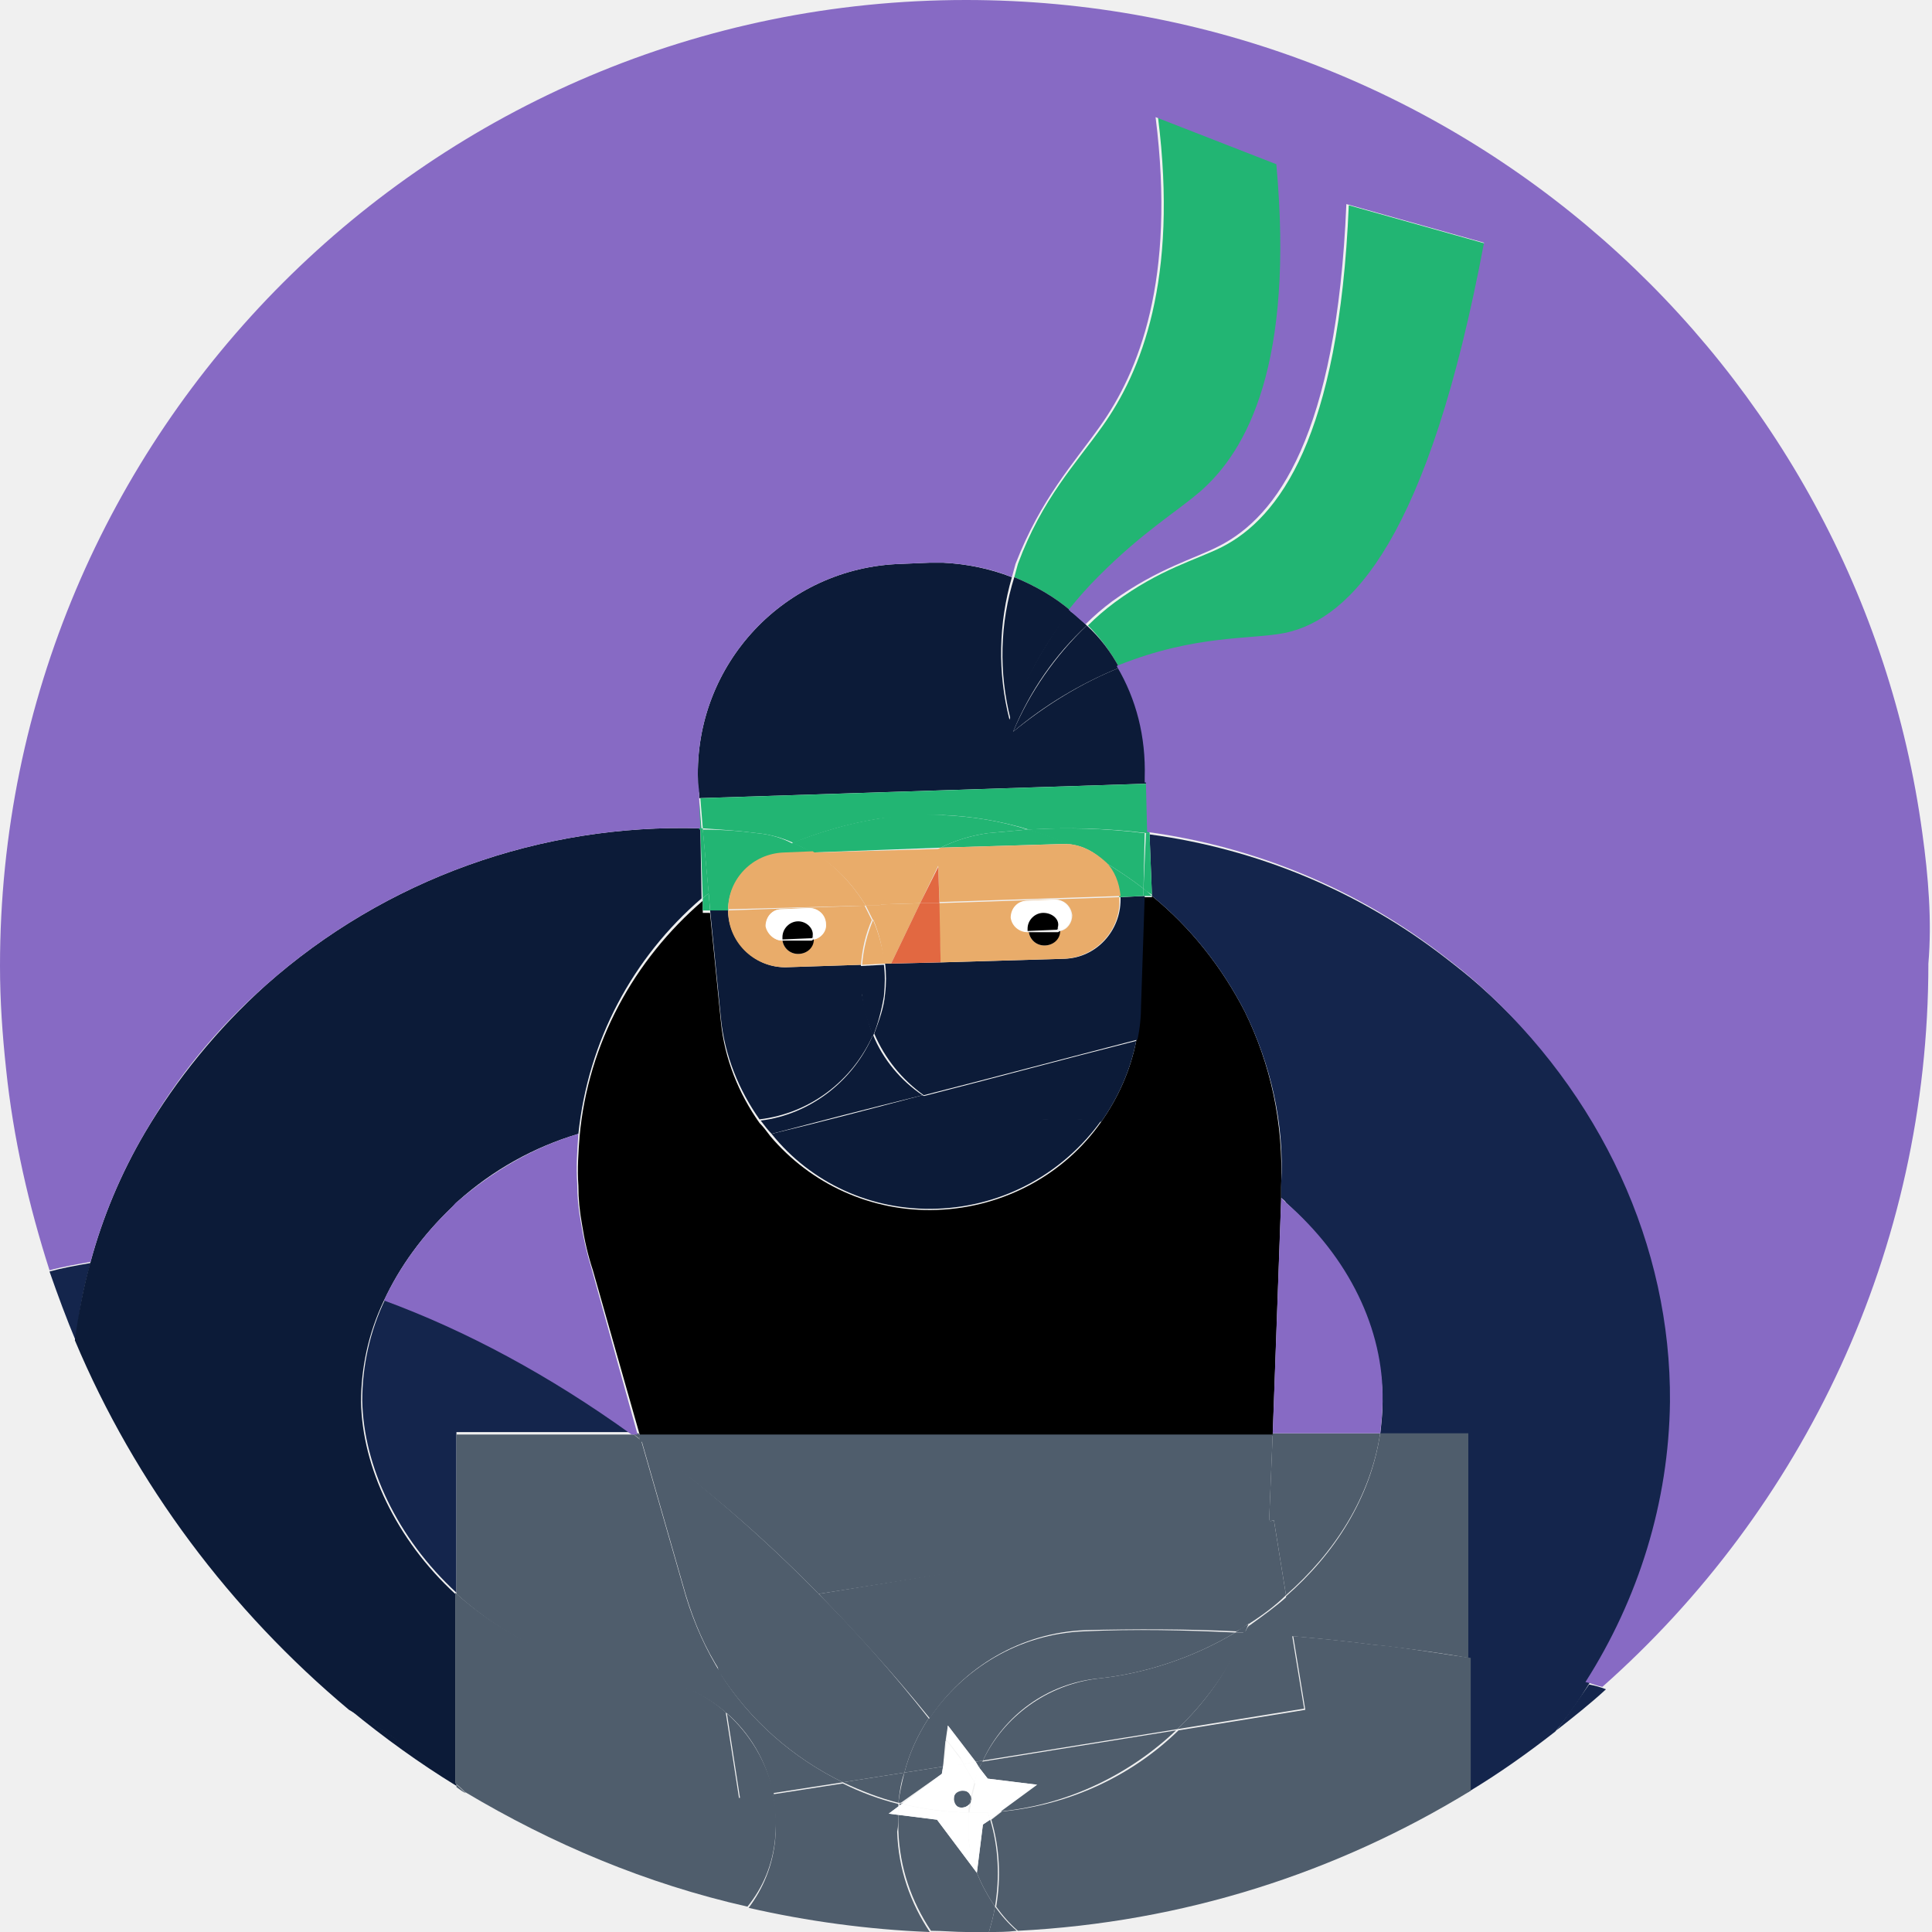
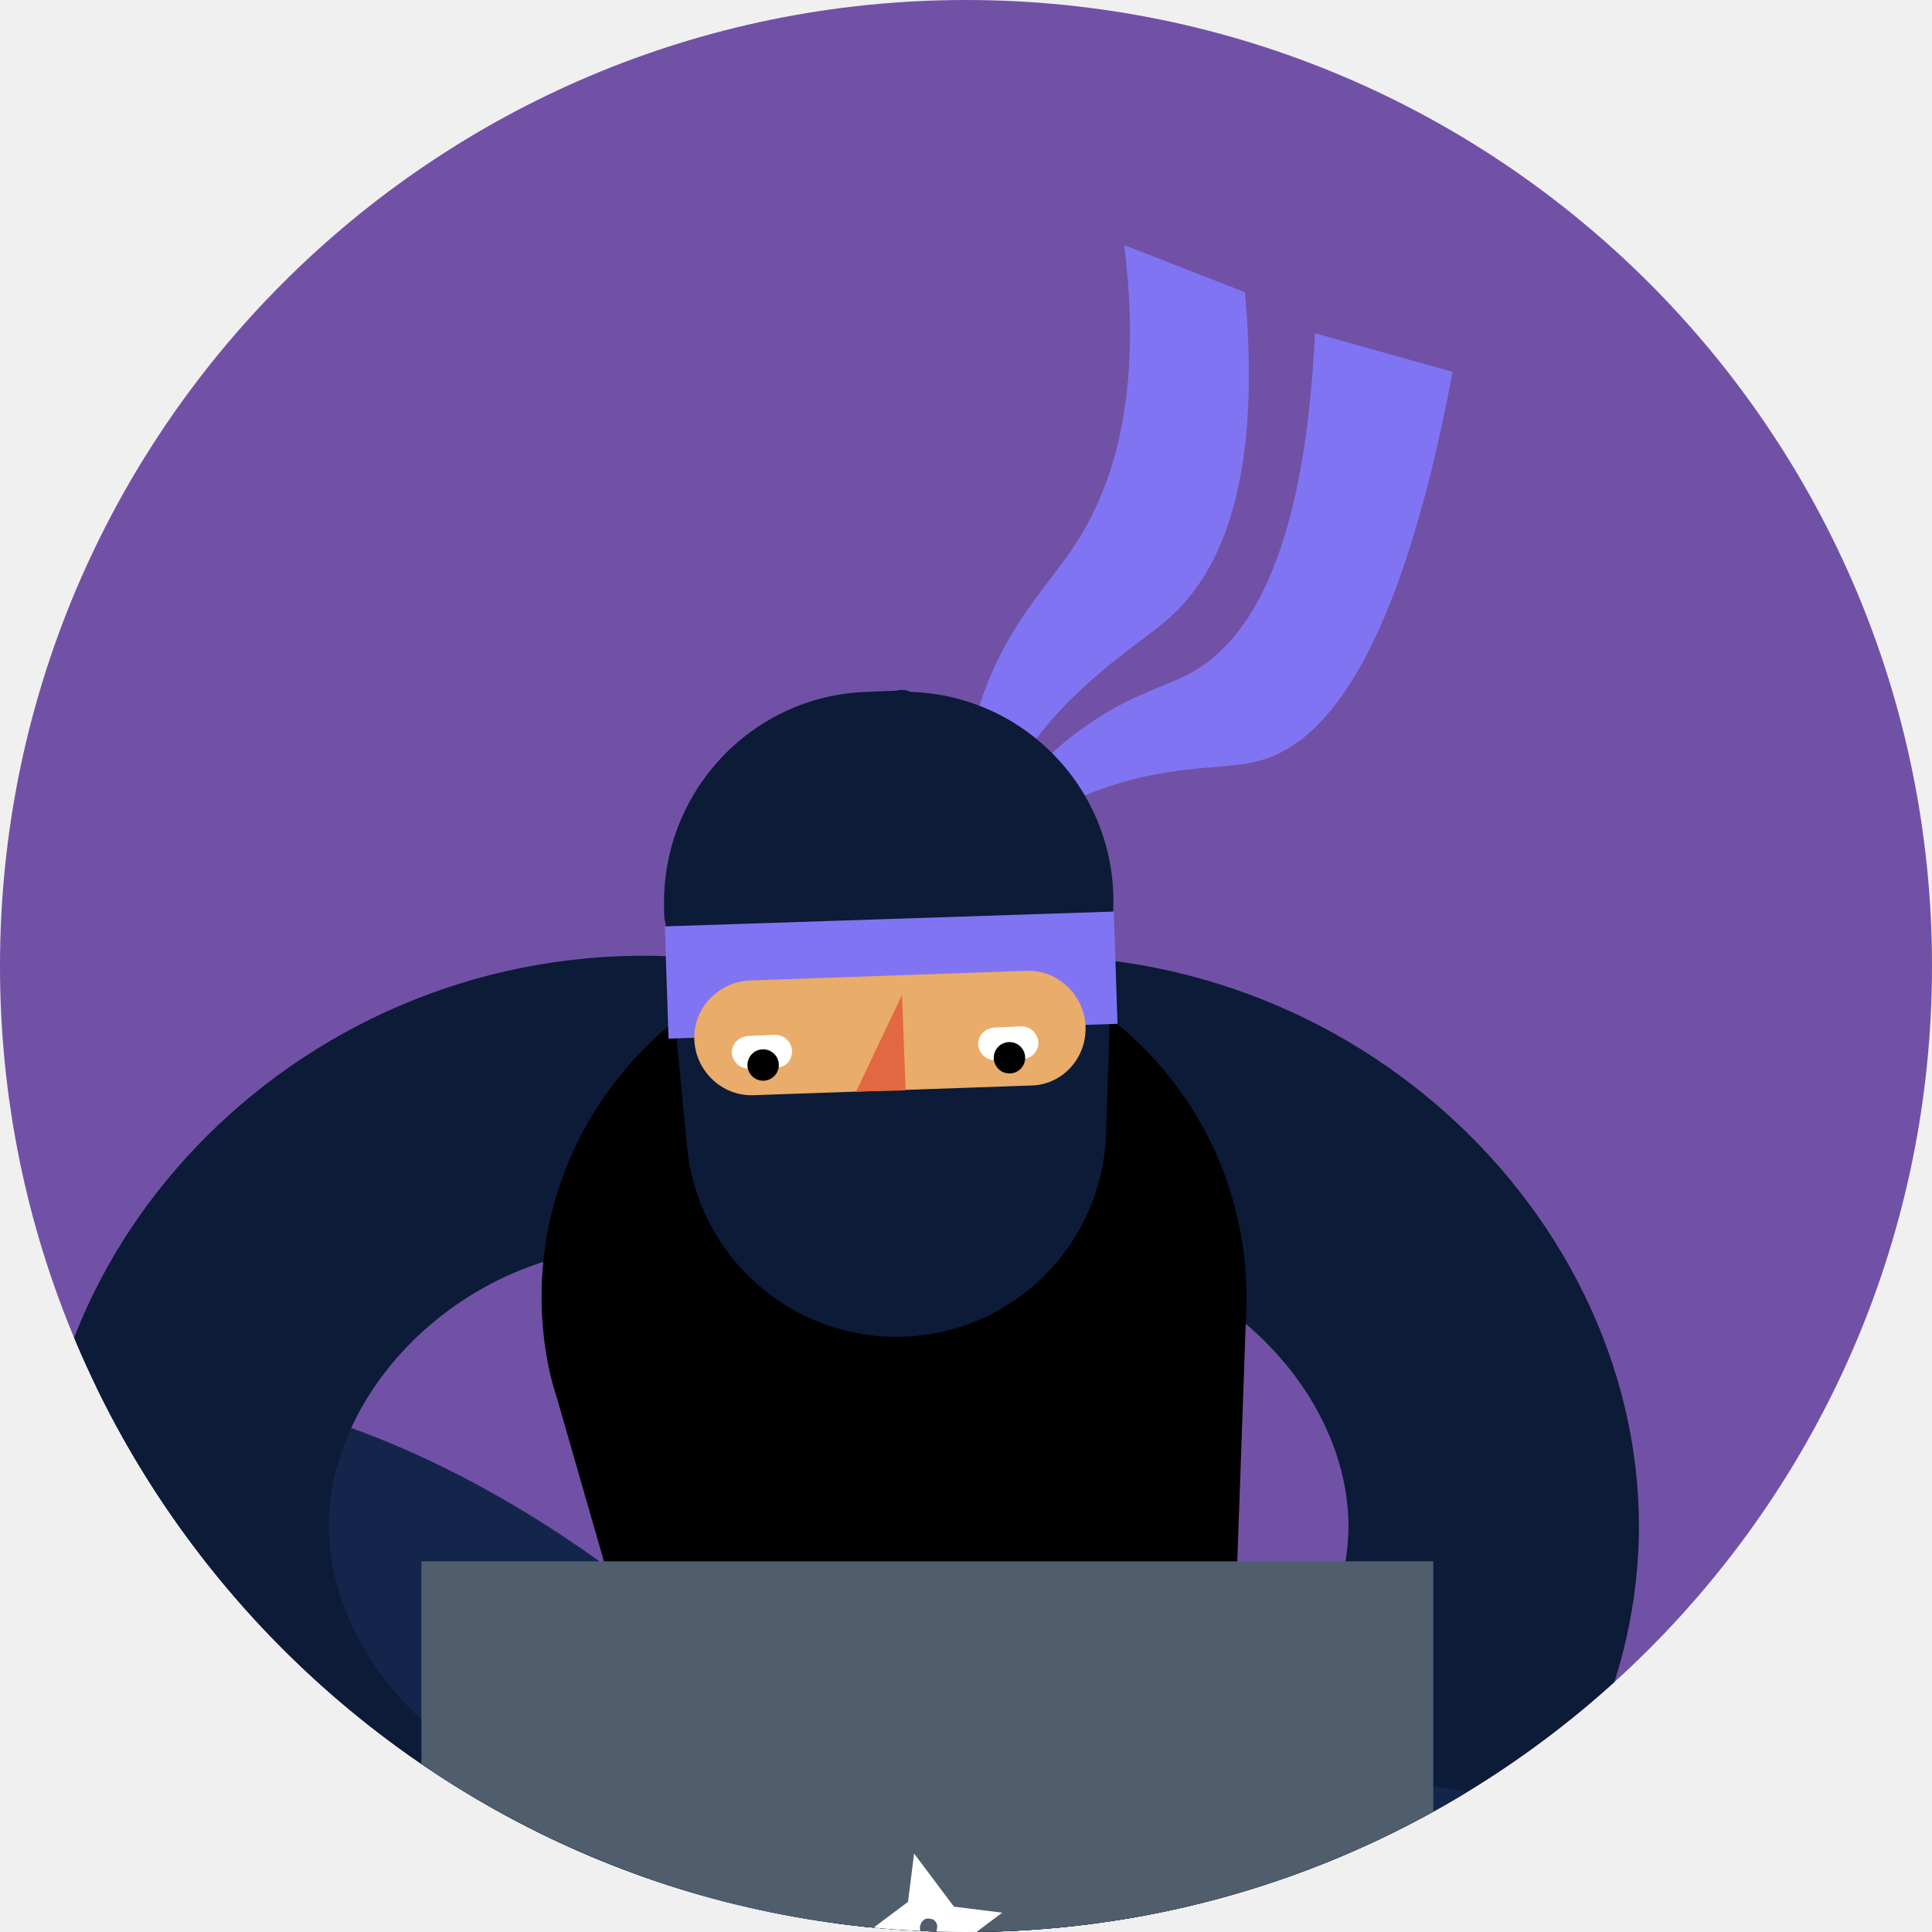
- <svg xmlns="http://www.w3.org/2000/svg" version="1.1" id="Layer_3" x="0px" y="0px" viewBox="0 0 160 160" style="enable-background:new 0 0 160 160;" xml:space="preserve">
+ <svg xmlns="http://www.w3.org/2000/svg" xmlns:xlink="http://www.w3.org/1999/xlink" version="1.1" x="0px" y="0px" viewBox="0 0 160 160" style="enable-background:new 0 0 160 160;" xml:space="preserve">
  <style type="text/css">
-     .st0{fill:#14254C;}
-     .st1{fill:#0C1B38;}
-     .st2{fill:#22B573;}
-     .st3{fill:#E9AC6A;}
-     .st4{fill:#E26841;}
-     .st5{fill:#FFFFFF;}
-     .st6{fill:#4F5D6C;}
-     .st7{enable-background:new    ;}
-     .st8{fill:#876AC4;enable-background:new    ;}
-   </style>
+ 	.st0{fill:#7151A5;}
+ 	.st1{clip-path:url(#SVGID_00000085229526341131654400000004417426641889320888_);}
+ 	.st2{fill:none;stroke:#14254C;stroke-width:32.077;stroke-linecap:round;stroke-linejoin:round;}
+ 	.st3{fill:none;stroke:#0C1B38;stroke-width:24.058;stroke-linecap:round;stroke-miterlimit:10;}
+ 	.st4{fill:#8174F2;}
+ 	.st5{fill:#0C1B38;}
+ 	.st6{fill:#E9AC6A;}
+ 	.st7{fill:#E26841;}
+ 	.st8{fill:#FFFFFF;}
+ 	.st9{fill:#4F5D6C;}
+ </style>
+   <circle class="st0" cx="80" cy="80" r="80" />
  <g>
-     <path class="st0" d="M52.4,118.7c-6.8-4.9-13.7-8.6-20.5-11.1c-1.3,2.7-1.9,5.6-1.9,8.4c0.1,5.4,2.9,11.4,7.8,15.9v-13.3H52.4z" />
-     <path class="st0" d="M7.5,104.6c-1.2,0.2-2.3,0.4-3.4,0.7c0.7,2,1.4,3.9,2.2,5.8C6.5,108.8,6.9,106.7,7.5,104.6z" />
-     <path class="st1" d="M29,141.6c2.8,2.3,5.7,4.4,8.8,6.3v-0.2C34.7,145.2,31.7,143.2,29,141.6z" />
-     <path class="st1" d="M58,68.6c-13.2-0.4-26.1,4.2-36,13c-4,3.6-7.4,7.8-10,12.2c-2,3.4-3.5,7-4.5,10.7c-0.6,2.1-1,4.3-1.3,6.5         c5,11.9,12.9,22.4,22.7,30.6c2.8,1.6,5.7,3.6,8.8,6.2V132c-4.9-4.5-7.7-10.5-7.8-15.9c0-2.8,0.6-5.7,1.9-8.4         c1.3-2.8,3.2-5.4,5.6-7.7c0.2-0.2,0.3-0.3,0.5-0.5c2.9-2.6,6.3-4.5,10-5.6c0.8-7.7,4.5-14.6,10.2-19.5L58,68.6z" />
-     <path d="M103.1,83.8c-1.9-3.7-4.5-7-7.7-9.6l0,0.1l-0.7,0l-0.3,9c0,1-0.2,1.9-0.3,2.9c-0.5,2.5-1.5,4.7-2.9,6.7         c-3,4.3-8,7.1-13.6,7.3c-5.5,0.2-10.5-2.2-13.8-6.1c-0.3-0.4-0.6-0.8-0.9-1.1c-1.7-2.4-2.9-5.3-3.2-8.4l-0.9-9l-0.6,0l0-1         c-5.7,4.9-9.5,11.8-10.2,19.5c-0.1,1.3-0.2,2.7-0.1,4.1c0,1.1,0.1,2.1,0.3,3.2c0.2,1.3,0.5,2.6,0.9,3.8l3.9,13.7h52.4l0.7-19.5         l0-1.1C106.3,92.9,105.2,88.1,103.1,83.8z" />
-     <path class="st0" d="M128.9,143.3c1.4-1.1,2.8-2.2,4.1-3.4c-0.5-0.2-0.9-0.3-1.4-0.4C130.7,140.8,129.8,142.1,128.9,143.3z" />
-     <path class="st0" d="M122.5,81.6c-0.9-0.8-1.8-1.5-2.7-2.2c-7.2-5.6-15.7-9.1-24.6-10.3l0.2,5.1c3.2,2.6,5.8,5.9,7.7,9.6         c2.1,4.3,3.3,9.2,3,14.3l0,1.1c0.1,0.1,0.3,0.2,0.4,0.4c5.1,4.6,8,10.6,8,16.5c0,0.9-0.1,1.8-0.2,2.7h7.3v18.6v11         c2.5-1.5,4.9-3.2,7.2-5c1-1.2,1.9-2.5,2.7-3.8c4.4-6.9,6.9-14.9,7-23.2C138.7,103.4,132.9,90.8,122.5,81.6z" />
-     <path class="st2" d="M92.7,55.3c0,0,0.1,0,0.1-0.1v0c6.5-2.6,11-2,13.9-2.7c5.4-1.2,11.8-7.9,16.4-32.3L111.7,17         c-0.8,19.2-5.8,25.9-10.5,28.3c-2.2,1.1-5.1,1.8-8.9,4.6c-0.8,0.6-1.5,1.2-2.2,1.9C91.1,52.8,92,54,92.7,55.3z" />
-     <path class="st2" d="M91.2,47.7c3.7-3.7,6.3-5.2,8.4-7c4-3.4,7.8-10.6,6.3-27.1h0l-10-3.9c1.7,13.5-1.4,21.1-4.6,25.6         c-2.2,3.1-5,6-7,11.4c-0.1,0.4-0.2,0.7-0.3,1.1c1.7,0.7,3.3,1.6,4.7,2.8C89.4,49.6,90.3,48.6,91.2,47.7z" />
-     <path class="st1" d="M95,64.5c0.1-3.3-0.8-6.5-2.3-9.2c-3.2,1.3-6.1,3.1-8.8,5.3c1.4-3.4,3.5-6.4,6.1-8.8c-0.4-0.4-0.9-0.9-1.4-1.2         c-2.1,2.7-3.8,5.8-5,9c-1-3.9-0.9-8,0.2-11.8c-1.8-0.7-3.7-1.1-5.7-1.2c-0.4,0-0.8,0-1.1,0l-2.4,0.1C65,47,57.5,55,57.8,64.6         c0,0.4,0,0.8,0.1,1.1l0,0.4L95,64.9L95,64.5z" />
-     <path class="st1" d="M77.6,100.1c5.6-0.2,10.5-3,13.6-7.3c-2.1-0.2-4.2-0.2-6.4,0c-3.1,0.4-6.1-0.5-8.4-2.1         c-4.5,1.2-8.7,2.3-12.5,3.2C67.1,97.9,72.1,100.3,77.6,100.1z" />
-     <path class="st1" d="M72.3,85.7c-1.6,3.8-5.2,6.6-9.3,7.1c0.3,0.4,0.6,0.8,0.9,1.1c3.8-1,8-2.1,12.5-3.2         C74.6,89.5,73.1,87.7,72.3,85.7z" />
-     <path class="st1" d="M72.3,85.7c-0.4-1-0.7-2.1-0.9-3.3c-0.1-0.8-0.1-1.7-0.1-2.5l-6.1,0.2c-2.6,0.1-4.8-2-4.9-4.6         c0-0.1,0-0.1,0-0.2l-1.5,0l0.9,9c0.3,3.1,1.5,6,3.2,8.4C67.1,92.2,70.6,89.5,72.3,85.7z" />
-     <path class="st1" d="M84.8,92.9c2.1-0.3,4.3-0.3,6.4,0c1.4-2,2.4-4.2,2.9-6.7c-6.3,1.6-12.2,3.2-17.7,4.6         C78.7,92.4,81.7,93.2,84.8,92.9z" />
-     <path class="st1" d="M88.2,79.4l-10.2,0.3l0,0l-4.1,0.1l0,0l0,0l-0.6,0c0.1,0.8,0.1,1.7,0,2.5c-0.1,1.2-0.5,2.2-0.9,3.3         c0.9,2.1,2.3,3.8,4.1,5.1c5.5-1.4,11.5-3,17.7-4.6c0.2-0.9,0.3-1.9,0.3-2.9l0.3-9l-2,0.1c0,0.1,0,0.1,0,0.2         C92.8,77.1,90.8,79.3,88.2,79.4z" />
-     <path class="st1" d="M73.2,79.9l-1.9,0.1c-0.1,0.8-0.1,1.6,0.1,2.5c0.1,1.2,0.5,2.2,0.9,3.3c0.4-1,0.7-2.1,0.9-3.3         C73.3,81.5,73.3,80.7,73.2,79.9z" />
-     <path class="st1" d="M83.9,60.6c2.6-2.2,5.6-4,8.8-5.3C92,54,91.1,52.8,90,51.8C87.4,54.3,85.3,57.3,83.9,60.6z" />
-     <path class="st1" d="M83.7,59.6c1.2-3.3,2.8-6.3,5-9c-1.4-1.2-3-2.1-4.7-2.8C82.8,51.6,82.7,55.7,83.7,59.6z" />
-     <path class="st2" d="M57.9,66.2L57.9,66.2l0,2.5c0.1,0,0.1,0,0.2,0L57.9,66.2z" />
-     <path class="st2" d="M95.2,69.1l-0.1-4.1l-0.1,0L94.9,69C95,69,95.1,69,95.2,69.1z" />
-     <path class="st2" d="M58.7,74l-0.5-5.4c-0.1,0-0.1,0-0.2,0l0.2,5.8C58.3,74.3,58.5,74.1,58.7,74z" />
-     <path class="st2" d="M94.7,73.6c0.2,0.2,0.4,0.3,0.7,0.5l-0.2-5.1c-0.1,0-0.2,0-0.3,0L94.7,73.6z" />
-     <path class="st2" d="M58.8,75.4L58.7,74c-0.2,0.1-0.4,0.3-0.5,0.4l0,1L58.8,75.4z" />
-     <path class="st2" d="M95.4,74.2L95.4,74.2c-0.2-0.2-0.4-0.4-0.7-0.6l0,0.6L95.4,74.2z" />
-     <path class="st2" d="M62.7,69c1.1,0.1,2.1,0.4,3,0.8c2.2-0.9,4.6-1.6,7.1-2c1.7-0.2,3.5-0.3,5.3-0.3c2.4,0.1,4.8,0.5,7.1,1.2         c3.3-0.2,6.6-0.1,9.8,0.3l0.1-4.1l-37.1,1.2l0.2,2.5C59.7,68.7,61.2,68.8,62.7,69z" />
-     <path class="st2" d="M62.7,69c-1.5-0.2-3-0.3-4.5-0.3l0.5,5.4c2.1-1.7,4.5-3.1,7-4.2C64.8,69.4,63.8,69.1,62.7,69z" />
-     <path class="st2" d="M91.5,71.4c1.1,0.7,2.2,1.4,3.2,2.2l0.1-4.6c-3.2-0.4-6.5-0.5-9.8-0.3c1.1,0.3,2.3,0.7,3.4,1.2         C89.7,70,90.7,70.6,91.5,71.4z" />
-     <path class="st2" d="M77.9,70.2c1.2-0.6,2.5-1,3.9-1.2c1.1-0.1,2.2-0.2,3.3-0.3c-2.2-0.7-4.6-1.1-7.1-1.2c-1.8-0.1-3.5,0-5.3,0.3         c-2.5,0.4-4.8,1.1-7.1,2c0.5,0.2,1.1,0.5,1.6,0.8L77.9,70.2z" />
-     <path class="st2" d="M60.3,75.4c0-2.5,2-4.6,4.6-4.7l2.4-0.1c-0.5-0.3-1-0.5-1.6-0.8c-2.6,1.1-4.9,2.5-7,4.2l0.1,1.4L60.3,75.4z" />
-     <path class="st2" d="M92.7,74.3l2-0.1l0-0.6c-1-0.8-2.1-1.5-3.2-2.2C92.2,72.2,92.6,73.2,92.7,74.3z" />
-     <path class="st2" d="M77.9,70.2l10-0.3c0.2,0,0.4,0,0.6,0c-1.1-0.5-2.2-0.9-3.4-1.2c-1.1,0.1-2.2,0.2-3.3,0.3         C80.4,69.2,79.1,69.6,77.9,70.2z" />
-     <path class="st3" d="M71.7,75c0.2,0.4,0.4,0.8,0.6,1.2c0.2-0.4,0.4-0.8,0.6-1.2L71.7,75z" />
-     <path class="st3" d="M65.2,80.1l6.1-0.2c0.1-1.3,0.4-2.6,0.9-3.7c-0.2-0.4-0.4-0.8-0.6-1.2l-11.3,0.4c0,0.1,0,0.1,0,0.2         C60.4,78.2,62.6,80.2,65.2,80.1z M64.7,75.3l2.3-0.1c0.7,0,1.3,0.5,1.4,1.3c0,0.6-0.4,1.2-1,1.3c-0.1,0.7-0.6,1.2-1.3,1.2         c-0.7,0-1.2-0.5-1.3-1.1c-0.7,0-1.3-0.6-1.3-1.3C63.4,75.9,64,75.3,64.7,75.3z" />
-     <path class="st3" d="M77.9,79.7l10.2-0.3c2.6-0.1,4.7-2.3,4.6-4.9c0-0.1,0-0.1,0-0.2l-15,0.5L77.9,79.7z M85.1,74.6l2.3-0.1         c0.7,0,1.3,0.5,1.4,1.3c0,0.6-0.4,1.2-1,1.3c-0.1,0.7-0.6,1.2-1.3,1.2c-0.7,0-1.2-0.5-1.3-1.1c-0.7,0-1.3-0.6-1.3-1.3         C83.8,75.2,84.4,74.6,85.1,74.6z" />
-     <path class="st3" d="M73.8,79.8l2.4-5l-3.3,0.1c-0.2,0.4-0.4,0.8-0.6,1.2c0.5,1.2,0.8,2.4,0.9,3.7L73.8,79.8z" />
-     <path class="st3" d="M72.3,76.2c-0.5,1.2-0.8,2.4-0.9,3.7l1.9-0.1C73.1,78.6,72.8,77.3,72.3,76.2z" />
-     <path class="st3" d="M88.5,69.9c1.1,0.5,2.1,1,3.1,1.5C90.7,70.6,89.7,70,88.5,69.9z" />
-     <path class="st3" d="M71.7,75l1.2,0c1.2-2,2.9-3.7,5-4.7l-10.6,0.3C69.1,71.6,70.6,73.2,71.7,75z" />
-     <path class="st3" d="M67.3,70.5l-2.4,0.1c-2.6,0.1-4.6,2.2-4.6,4.7L71.7,75C70.6,73.2,69.1,71.6,67.3,70.5z" />
-     <path class="st3" d="M72.9,74.9l3.3-0.1l1.5-3.1l0.1,3l15-0.5c-0.1-1.1-0.5-2.1-1.2-2.8c-1-0.6-2-1.1-3.1-1.5c-0.2,0-0.4,0-0.6,0         l-10,0.3C75.8,71.3,74,72.9,72.9,74.9z" />
-     <polygon class="st4" points="73.8,79.8 73.8,79.8 77.9,79.7 77.9,79.7 73.8,79.8  " />
-     <polygon class="st4" points="77.9,79.7 77.8,74.8 76.2,74.8 73.8,79.8  " />
-     <polygon class="st4" points="77.7,71.8 76.2,74.8 77.8,74.8  " />
-     <path class="st5" d="M64.8,77.9c0-0.1,0-0.2,0-0.2c0-0.7,0.6-1.3,1.3-1.3c0.7,0,1.3,0.6,1.3,1.3c0,0,0,0.1,0,0.1         c0.6-0.1,1.1-0.7,1-1.3c0-0.7-0.6-1.3-1.4-1.3l-2.3,0.1c-0.7,0-1.3,0.6-1.3,1.4C63.5,77.3,64.1,77.9,64.8,77.9z" />
-     <path class="st5" d="M85.1,77.2c0-0.1,0-0.2,0-0.2c0-0.7,0.6-1.3,1.3-1.3s1.3,0.6,1.3,1.3c0,0,0,0.1,0,0.1c0.6-0.1,1.1-0.7,1-1.3         c0-0.7-0.6-1.3-1.4-1.3l-2.3,0.1c-0.7,0-1.3,0.6-1.3,1.4C83.8,76.7,84.4,77.2,85.1,77.2z" />
-     <path d="M64.8,77.9C64.8,77.9,64.8,77.9,64.8,77.9c0.1,0.6,0.6,1.1,1.3,1.1c0.7,0,1.3-0.5,1.3-1.2c-0.1,0-0.1,0.1-0.2,0.1         L64.8,77.9z" />
-     <path d="M66.1,76.3c-0.7,0-1.3,0.6-1.3,1.3c0,0.1,0,0.2,0,0.2c0,0,0,0,0,0l2.3-0.1c0.1,0,0.2,0,0.2-0.1c0,0,0-0.1,0-0.1         C67.4,76.9,66.8,76.3,66.1,76.3z" />
-     <path d="M85.2,77.2C85.2,77.2,85.1,77.2,85.2,77.2c0.1,0.6,0.6,1.1,1.3,1.1c0.7,0,1.3-0.5,1.3-1.2c-0.1,0-0.1,0.1-0.2,0.1         L85.2,77.2z" />
-     <path d="M86.4,75.6c-0.7,0-1.3,0.6-1.3,1.3c0,0.1,0,0.2,0,0.2c0,0,0,0,0,0l2.3-0.1c0.1,0,0.2,0,0.2-0.1c0,0,0-0.1,0-0.1         C87.8,76.2,87.2,75.6,86.4,75.6z" />
-     <path class="st6" d="M52.4,118.7c0.2,0.2,0.4,0.3,0.6,0.5l-0.1-0.5H52.4z" />
-     <path class="st6" d="M105.1,126l0.4-0.1l1,6.2c4-3.5,7-8.1,7.8-13.4h-8.9L105.1,126z" />
-     <path class="st6" d="M60.2,141.9l-0.5-3.3c-1.2-1.9-2.2-4.1-2.9-6.4l-3.7-12.9c-0.2-0.2-0.4-0.3-0.6-0.5H37.8V132         c4,3.6,9.3,6.3,15.8,7C56.1,139.3,58.4,140.3,60.2,141.9z" />
-     <path class="st6" d="M74.4,150.3l-0.8-0.1l0.8-0.6c0-0.1,0-0.2,0-0.2c-1.6-0.4-3.2-1-4.6-1.7l-5.8,0.9c0.2,1.2,0.3,2.4,0.2,3.7         c-0.2,2.2-1,4.1-2.2,5.7c4.8,1.1,9.9,1.8,15,2c-1.6-2.4-2.6-5.2-2.7-8.3C74.4,151.2,74.4,150.7,74.4,150.3z" />
-     <path class="st6" d="M37.8,148c0.3,0.2,0.5,0.4,0.8,0.5c-0.3-0.2-0.5-0.5-0.8-0.7V148z" />
-     <path class="st6" d="M64.2,152.2c0.1-1.3,0.1-2.5-0.2-3.7l-2.8,0.4l-1.1-7.1c-1.8-1.6-4.1-2.6-6.6-2.9c-6.4-0.7-11.8-3.4-15.8-7         v15.8c0.3,0.2,0.5,0.4,0.8,0.7c7.2,4.3,15,7.6,23.4,9.5C63.2,156.3,64,154.4,64.2,152.2z" />
-     <path class="st6" d="M106.5,132.2l0.5,3.3c2.2,0.2,4.4,0.4,6.6,0.7l1,0.1c2.5,0.3,4.8,0.6,7,1v-18.6h-7.3         C113.5,124.1,110.5,128.7,106.5,132.2z" />
-     <path class="st6" d="M67.8,132l37.3-5.9l0.3-7.3H52.9l0.1,0.5C58.1,122.9,63,127.1,67.8,132z" />
-     <path class="st6" d="M67.8,132c-4.7-4.8-9.7-9.1-14.7-12.8l3.7,12.9c0.7,2.3,1.6,4.4,2.9,6.4l-0.8-5.1L67.8,132z" />
-     <path class="st6" d="M69.8,147.6c1.5,0.7,3,1.3,4.6,1.7c0.1-0.9,0.2-1.7,0.5-2.5L69.8,147.6z" />
-     <path class="st6" d="M82.4,157.9c-0.1,0.7-0.3,1.4-0.5,2.1c0.8,0,1.5,0,2.3-0.1C83.5,159.3,82.9,158.6,82.4,157.9z" />
-     <path class="st6" d="M74.5,149.3c0,0.1,0,0.2,0,0.2l0.3-0.2C74.6,149.4,74.5,149.4,74.5,149.3z" />
-     <path class="st6" d="M80.9,155.1L80.9,155.1l-3.3-4.4l-3.2-0.4c0,0.4,0,0.9,0,1.3c0.1,3.1,1.1,5.9,2.7,8.3c1,0,2,0.1,2.9,0.1         c0.6,0,1.3,0,1.9,0c0.2-0.7,0.4-1.4,0.5-2.1C81.8,157,81.3,156.1,80.9,155.1z" />
-     <path class="st6" d="M113.7,136.2c-2.2-0.3-4.4-0.5-6.6-0.7l1,6.1l-10.5,1.7c-3.8,3.7-8.8,6.1-14.4,6.7c-0.1,0-0.1,0-0.2,0         l-0.9,0.7c0.7,2.4,0.8,4.8,0.4,7.2c0.5,0.7,1.1,1.4,1.8,2c13.7-0.7,26.4-4.8,37.5-11.6v-11c-2.2-0.3-4.5-0.7-7-1L113.7,136.2z" />
-     <path class="st6" d="M80.9,155.1c0.4,1,0.9,1.9,1.5,2.8c0.4-2.4,0.3-4.9-0.4-7.2l-0.6,0.4L80.9,155.1z" />
-     <path class="st6" d="M81.1,146.4c0.1-0.2,0.2-0.4,0.3-0.6l-0.6,0.1L81.1,146.4z" />
-     <path class="st6" d="M79.8,148.3c-0.4,0-0.8,0.2-0.8,0.6c0,0.4,0.2,0.8,0.6,0.8v0c0.3,0,0.5-0.1,0.7-0.3c0-0.2,0.1-0.4,0.1-0.7         C80.3,148.5,80.1,148.3,79.8,148.3z" />
-     <path class="st6" d="M78,146.9l0.1-0.6l-3.2,0.5c-0.2,0.8-0.4,1.7-0.5,2.5c0.1,0,0.2,0,0.2,0L78,146.9z" />
-     <path class="st6" d="M81.1,146.4l0.7,0.9l0,0l4,0.5l-3,2.2c0.1,0,0.1,0,0.2,0c5.6-0.6,10.6-3.1,14.4-6.7l-16.1,2.6         C81.3,146,81.2,146.2,81.1,146.4z" />
-     <path class="st6" d="M80.4,148.7c0,0.2-0.1,0.4-0.1,0.7c0.1-0.1,0.1-0.2,0.1-0.3C80.5,149,80.4,148.9,80.4,148.7z" />
-     <path class="st6" d="M105.1,126.2c-0.1,2.9-0.7,5.7-1.7,8.3c1.1-0.7,2.2-1.5,3.1-2.4l-1-6.2l-0.4,0.1L105.1,126.2L105.1,126.2z" />
-     <path class="st6" d="M59.6,138.5l0.5,3.3c2,1.7,3.4,4.1,3.9,6.7l5.8-0.9C65.7,145.6,62.1,142.5,59.6,138.5z" />
-     <path class="st6" d="M60.2,141.9l1.1,7.1l2.8-0.4C63.5,145.9,62.1,143.6,60.2,141.9z" />
-     <path class="st6" d="M103.1,135.2c1.3,0.1,2.6,0.2,4,0.3l-0.5-3.3c-1,0.9-2,1.6-3.1,2.4C103.3,134.7,103.2,135,103.1,135.2z" />
-     <path class="st6" d="M77,142.3c2.8-4.2,7.5-7.1,12.9-7.3c4.1-0.1,8.3-0.1,12.5,0.1c0.4-0.2,0.7-0.4,1.1-0.7c1-2.6,1.6-5.4,1.7-8.3         h0l0-0.2L67.8,132C70.9,135.2,74,138.6,77,142.3z" />
-     <path class="st6" d="M69.8,147.6l5.1-0.8c0.4-1.6,1.1-3.1,2-4.5c-2.9-3.7-6-7.2-9.2-10.4l-9,1.4l0.8,5.1         C62.1,142.5,65.7,145.6,69.8,147.6z" />
-     <path class="st6" d="M103.4,134.5c-0.4,0.2-0.7,0.4-1.1,0.7c0.3,0,0.5,0,0.8,0C103.2,135,103.3,134.7,103.4,134.5z" />
-     <path class="st6" d="M97.5,143.2l10.5-1.7l-1-6.1c-1.3-0.1-2.6-0.2-4-0.3C101.8,138.3,99.8,141,97.5,143.2z" />
-     <path class="st6" d="M78.5,142.9l2.3,3l0.6-0.1c1.7-3.7,5.3-6.4,9.6-6.8c3.8-0.4,7.8-1.7,11.3-3.8c-4.2-0.2-8.3-0.3-12.5-0.1         c-5.4,0.2-10.1,3.1-12.9,7.3c0.5,0.6,0.9,1.2,1.4,1.8L78.5,142.9z" />
-     <path class="st6" d="M78.3,144.1c-0.5-0.6-0.9-1.2-1.4-1.8c-0.9,1.4-1.6,2.9-2,4.5l3.2-0.5L78.3,144.1z" />
-     <path class="st6" d="M103.1,135.2c-0.3,0-0.5,0-0.8,0c-3.5,2.1-7.5,3.4-11.3,3.8c-4.3,0.5-7.9,3.2-9.6,6.8l16.1-2.6         C99.8,141,101.8,138.3,103.1,135.2z" />
-     <path class="st5" d="M73.6,150.2l0.8,0.1c0-0.2,0-0.5,0-0.7L73.6,150.2z" />
-     <path class="st5" d="M80.2,150.1c-1.9,0-3.8-0.3-5.5-0.7l-0.3,0.2c0,0.2,0,0.5,0,0.7l3.2,0.4l3.3,4.4l0,0c-0.3-0.9-0.6-1.9-0.7-2.9         C80.2,151.5,80.2,150.8,80.2,150.1z" />
-     <path class="st5" d="M82,150.7l0.9-0.7c-0.4,0-0.7,0-1.1,0.1C81.9,150.3,81.9,150.5,82,150.7z" />
-     <path class="st5" d="M80.2,150.1c0,0.7,0,1.4,0,2.1c0.1,1,0.3,2,0.7,2.9l0.5-4l0.6-0.4c-0.1-0.2-0.1-0.4-0.2-0.6         C81.3,150.1,80.8,150.1,80.2,150.1z" />
-     <path class="st5" d="M79.8,146.1c0.3,0.5,0.6,1,0.9,1.5c0.1-0.4,0.3-0.8,0.4-1.2l-0.3-0.5L79.8,146.1z" />
-     <path class="st5" d="M78.1,146.3l-0.1,0.6l-3.3,2.5c1.8,0.4,3.7,0.7,5.5,0.7c0-0.2,0-0.5,0.1-0.7c-0.2,0.2-0.4,0.3-0.7,0.3v0         c-0.4,0-0.7-0.4-0.6-0.8c0-0.4,0.4-0.7,0.8-0.6c0.3,0,0.5,0.2,0.6,0.5c0.1-0.4,0.2-0.8,0.3-1.2c-0.3-0.5-0.6-1-0.9-1.5L78.1,146.3z         " />
-     <path class="st5" d="M81.8,147.3L81.8,147.3l-0.7-0.9c-0.2,0.4-0.3,0.8-0.4,1.2c0.4,0.8,0.8,1.7,1.1,2.5c0.4,0,0.7,0,1.1-0.1l3-2.2         L81.8,147.3z" />
-     <path class="st5" d="M80.5,149.1c0,0.1-0.1,0.2-0.1,0.3c0,0.2-0.1,0.4-0.1,0.7c0.5,0,1,0,1.6,0c-0.3-0.9-0.7-1.7-1.1-2.5         c-0.1,0.4-0.2,0.8-0.3,1.2C80.4,148.9,80.5,149,80.5,149.1z" />
-     <path class="st5" d="M79.8,146.1l1-0.2l-2.3-3l-0.1,1.2c0.4,0.5,0.8,1,1.1,1.4C79.6,145.7,79.7,145.9,79.8,146.1z" />
-     <path class="st5" d="M79.5,145.6c-0.4-0.5-0.7-1-1.1-1.4l-0.3,2.2l1.7-0.3C79.7,145.9,79.6,145.7,79.5,145.6z" />
-     <g class="st7">
-       <path class="st8" d="M159.2,69C153.9,30,120.5,0,80,0C35.8,0,0,35.8,0,80c0,2.9,0.2,5.7,0.5,8.5c0.6,5.8,1.9,11.4,3.6,16.7             c1.1-0.3,2.3-0.5,3.4-0.7c1-3.7,2.5-7.3,4.5-10.7c2.6-4.5,5.9-8.6,10-12.2c9.9-8.8,22.8-13.4,36-13l-0.1-2.5l0,0l0-0.4             c0-0.4-0.1-0.8-0.1-1.1C57.5,55,65,47,74.6,46.7l2.4-0.1c0.4,0,0.8,0,1.1,0c2,0.1,4,0.5,5.7,1.2c0.1-0.4,0.2-0.7,0.3-1.1             c2.1-5.4,4.8-8.3,7-11.4c3.2-4.5,6.3-12.1,4.6-25.6l10,3.9h0c1.5,16.5-2.4,23.7-6.3,27.1c-2.1,1.8-4.7,3.3-8.4,7             c-0.9,0.9-1.7,1.8-2.5,2.8c0.5,0.4,0.9,0.8,1.4,1.2c0.7-0.7,1.4-1.3,2.2-1.9c3.9-2.8,6.8-3.5,8.9-4.6c4.7-2.4,9.7-9.1,10.5-28.3             l11.4,3.2c-4.6,24.5-11,31.1-16.4,32.3c-2.9,0.6-7.4,0.1-13.9,2.7v0c0,0-0.1,0-0.1,0.1c1.6,2.7,2.4,5.8,2.3,9.2l0,0.4l0.1,0             l0.1,4.1c8.9,1.2,17.4,4.7,24.6,10.3c0.9,0.7,1.8,1.4,2.7,2.2c10.3,9.2,16.1,21.8,16,34.7c-0.1,8.3-2.6,16.3-7,23.2             c0.5,0.1,0.9,0.3,1.4,0.4c16.6-14.7,27-36.1,27-59.9C160,76.3,159.7,72.6,159.2,69z" />
-       <path class="st8" d="M106.5,99.6c-0.1-0.1-0.3-0.3-0.4-0.4l-0.7,19.5h8.9c0.1-0.9,0.2-1.8,0.2-2.7         C114.6,110.1,111.7,104.1,106.5,99.6z" />
-       <path class="st8" d="M48.1,101.2c-0.2-1.1-0.3-2.1-0.3-3.2c-0.1-1.4,0-2.7,0.1-4.1c-3.7,1.1-7.1,3.1-10,5.6         c-0.2,0.1-0.3,0.3-0.5,0.5c-2.4,2.3-4.3,4.9-5.6,7.7c6.8,2.5,13.7,6.2,20.5,11.1h0.5L49,105.1C48.6,103.8,48.3,102.5,48.1,101.2z" />
+     <defs>
+       <circle id="SVGID_1_" cx="80" cy="80" r="80" />
+     </defs>
+     <clipPath id="SVGID_00000060709838294328672070000013825424023199843774_">
+       <use xlink:href="#SVGID_1_" style="overflow:visible;" />
+     </clipPath>
+     <g style="clip-path:url(#SVGID_00000060709838294328672070000013825424023199843774_);">
+       <path class="st2" d="M63.8,165.8c-23.2-31-52-40.6-63.9-32c-12.8,9.3-5.9,39.4-5.4,41.4" />
+       <path class="st3" d="M58.4,91.5c-23.8-3-43.4,15.5-43.2,35.2c0.2,16.7,14.6,32.7,34.3,34.8" />
+       <path class="st3" d="M80.5,91.5c23.8-3,43.4,15.5,43.2,35.2c-0.2,16.7-14.6,32.7-34.3,34.8" />
+       <path d="M102.2,136.8l1-28.1c0.7-16.2-11.9-29.9-28.1-30.5c-1.8-0.1-3.5,0-5.3,0.3l0,0 c-16,2.4-27.1,17.4-24.6,33.4c0.2,1.3,0.5,2.6,0.9,3.8l7.8,27.1c3.3,11.5,14.4,19.1,26.3,17.9l0,0 C92.5,159.2,101.9,149.1,102.2,136.8L102.2,136.8z" />
+       <path class="st2" d="M87.5,161.6c7.1-0.2,14.1,0.1,21.1,1.1c12.1,1.6,18.3,2.4,23.3,7.1c4.7,4.5,8.4,12.4,6.8,17.9 c-5,17.1-61.9,13.4-67,13" />
+       <rect class="st4" x="56.9" y="140.2" transform="matrix(0.9876 -0.1569 0.1569 0.9876 -22.2378 14.4772)" width="47.3" height="15.8" />
+       <path class="st4" d="M90,65.8c6.5-2.6,11-2,13.9-2.7c5.4-1.2,11.8-7.9,16.4-32.3l-11.4-3.2 C108,46.8,103,53.5,98.3,55.9c-2.2,1.1-5.1,1.8-8.9,4.6c-3.7,2.7-6.6,6.4-8.3,10.7C83.8,68.9,86.8,67.1,90,65.8L90,65.8z" />
+       <path class="st4" d="M103.1,24.2l-10-3.9c1.7,13.5-1.4,21.1-4.6,25.6c-2.2,3.1-5,6-7,11.4c-1.5,4.1-1.7,8.6-0.6,12.9c1.6-4.4,4.1-8.5,7.4-11.9c3.7-3.7,6.3-5.2,8.4-7C100.7,47.8,104.6,40.7,103.1,24.2L103.1,24.2z" />
+       <path class="st5" d="M74.2,57.2l-2.4,0.1c-9.6,0.3-17.1,8.4-16.8,18c0,0.4,0,0.8,0.1,1.1L56.9,95c0.9,9.1,8.7,16,17.9,15.7l0,0c9.2-0.3,16.5-7.7,16.8-16.8l0.6-18.7c0.3-9.6-7.2-17.6-16.8-17.9C75,57.1,74.6,57.1,74.2,57.2z" />
+       <rect class="st4" x="55.2" y="76.1" transform="matrix(0.9995 -3.301563e-02 3.301563e-02 0.9995 -2.6261 2.4805)" width="37.2" height="9.3" />
+       <path class="st6" d="M85.3,89.9l-22.9,0.8c-2.6,0.1-4.8-2-4.9-4.6l0,0c-0.1-2.6,2-4.8,4.6-4.9L85,80.4c2.6-0.1,4.8,2,4.9,4.6l0,0C90,87.7,87.9,89.9,85.3,89.9z" />
+       <path class="st7" d="M70.9,90.4l4.1-0.1l-0.3-7.9L70.9,90.4L70.9,90.4z" />
+       <path class="st8" d="M64.3,88.4L62,88.5c-0.7,0-1.3-0.5-1.4-1.3l0,0c0-0.7,0.5-1.3,1.3-1.4l2.3-0.1 c0.7,0,1.3,0.5,1.4,1.3l0,0C65.6,87.8,65.1,88.4,64.3,88.4z" />
+       <path class="st8" d="M84.7,87.7l-2.3,0.1c-0.7,0-1.3-0.5-1.4-1.3l0,0c0-0.7,0.5-1.3,1.3-1.4l2.3-0.1 c0.7,0,1.3,0.5,1.4,1.3l0,0C86,87.1,85.4,87.7,84.7,87.7z" />
+       <circle cx="63.2" cy="88.2" r="1.3" />
+       <circle cx="83.6" cy="87.6" r="1.3" />
+       <rect class="st9" x="34.9" y="129.3" width="83.8" height="60.7" />
+       <path class="st8" d="M79,157.9l-3.3-4.4l-0.5,4l-4.4,3.3l4,0.5l3.3,4.4l0.5-4l4.4-3.3L79,157.9L79,157.9z M76.8,160.3c-0.4,0-0.7-0.4-0.6-0.8s0.4-0.7,0.8-0.6c0.4,0,0.7,0.4,0.6,0.8C77.6,160.1,77.2,160.4,76.8,160.3 C76.8,160.3,76.8,160.3,76.8,160.3z" />
    </g>
  </g>
</svg>
